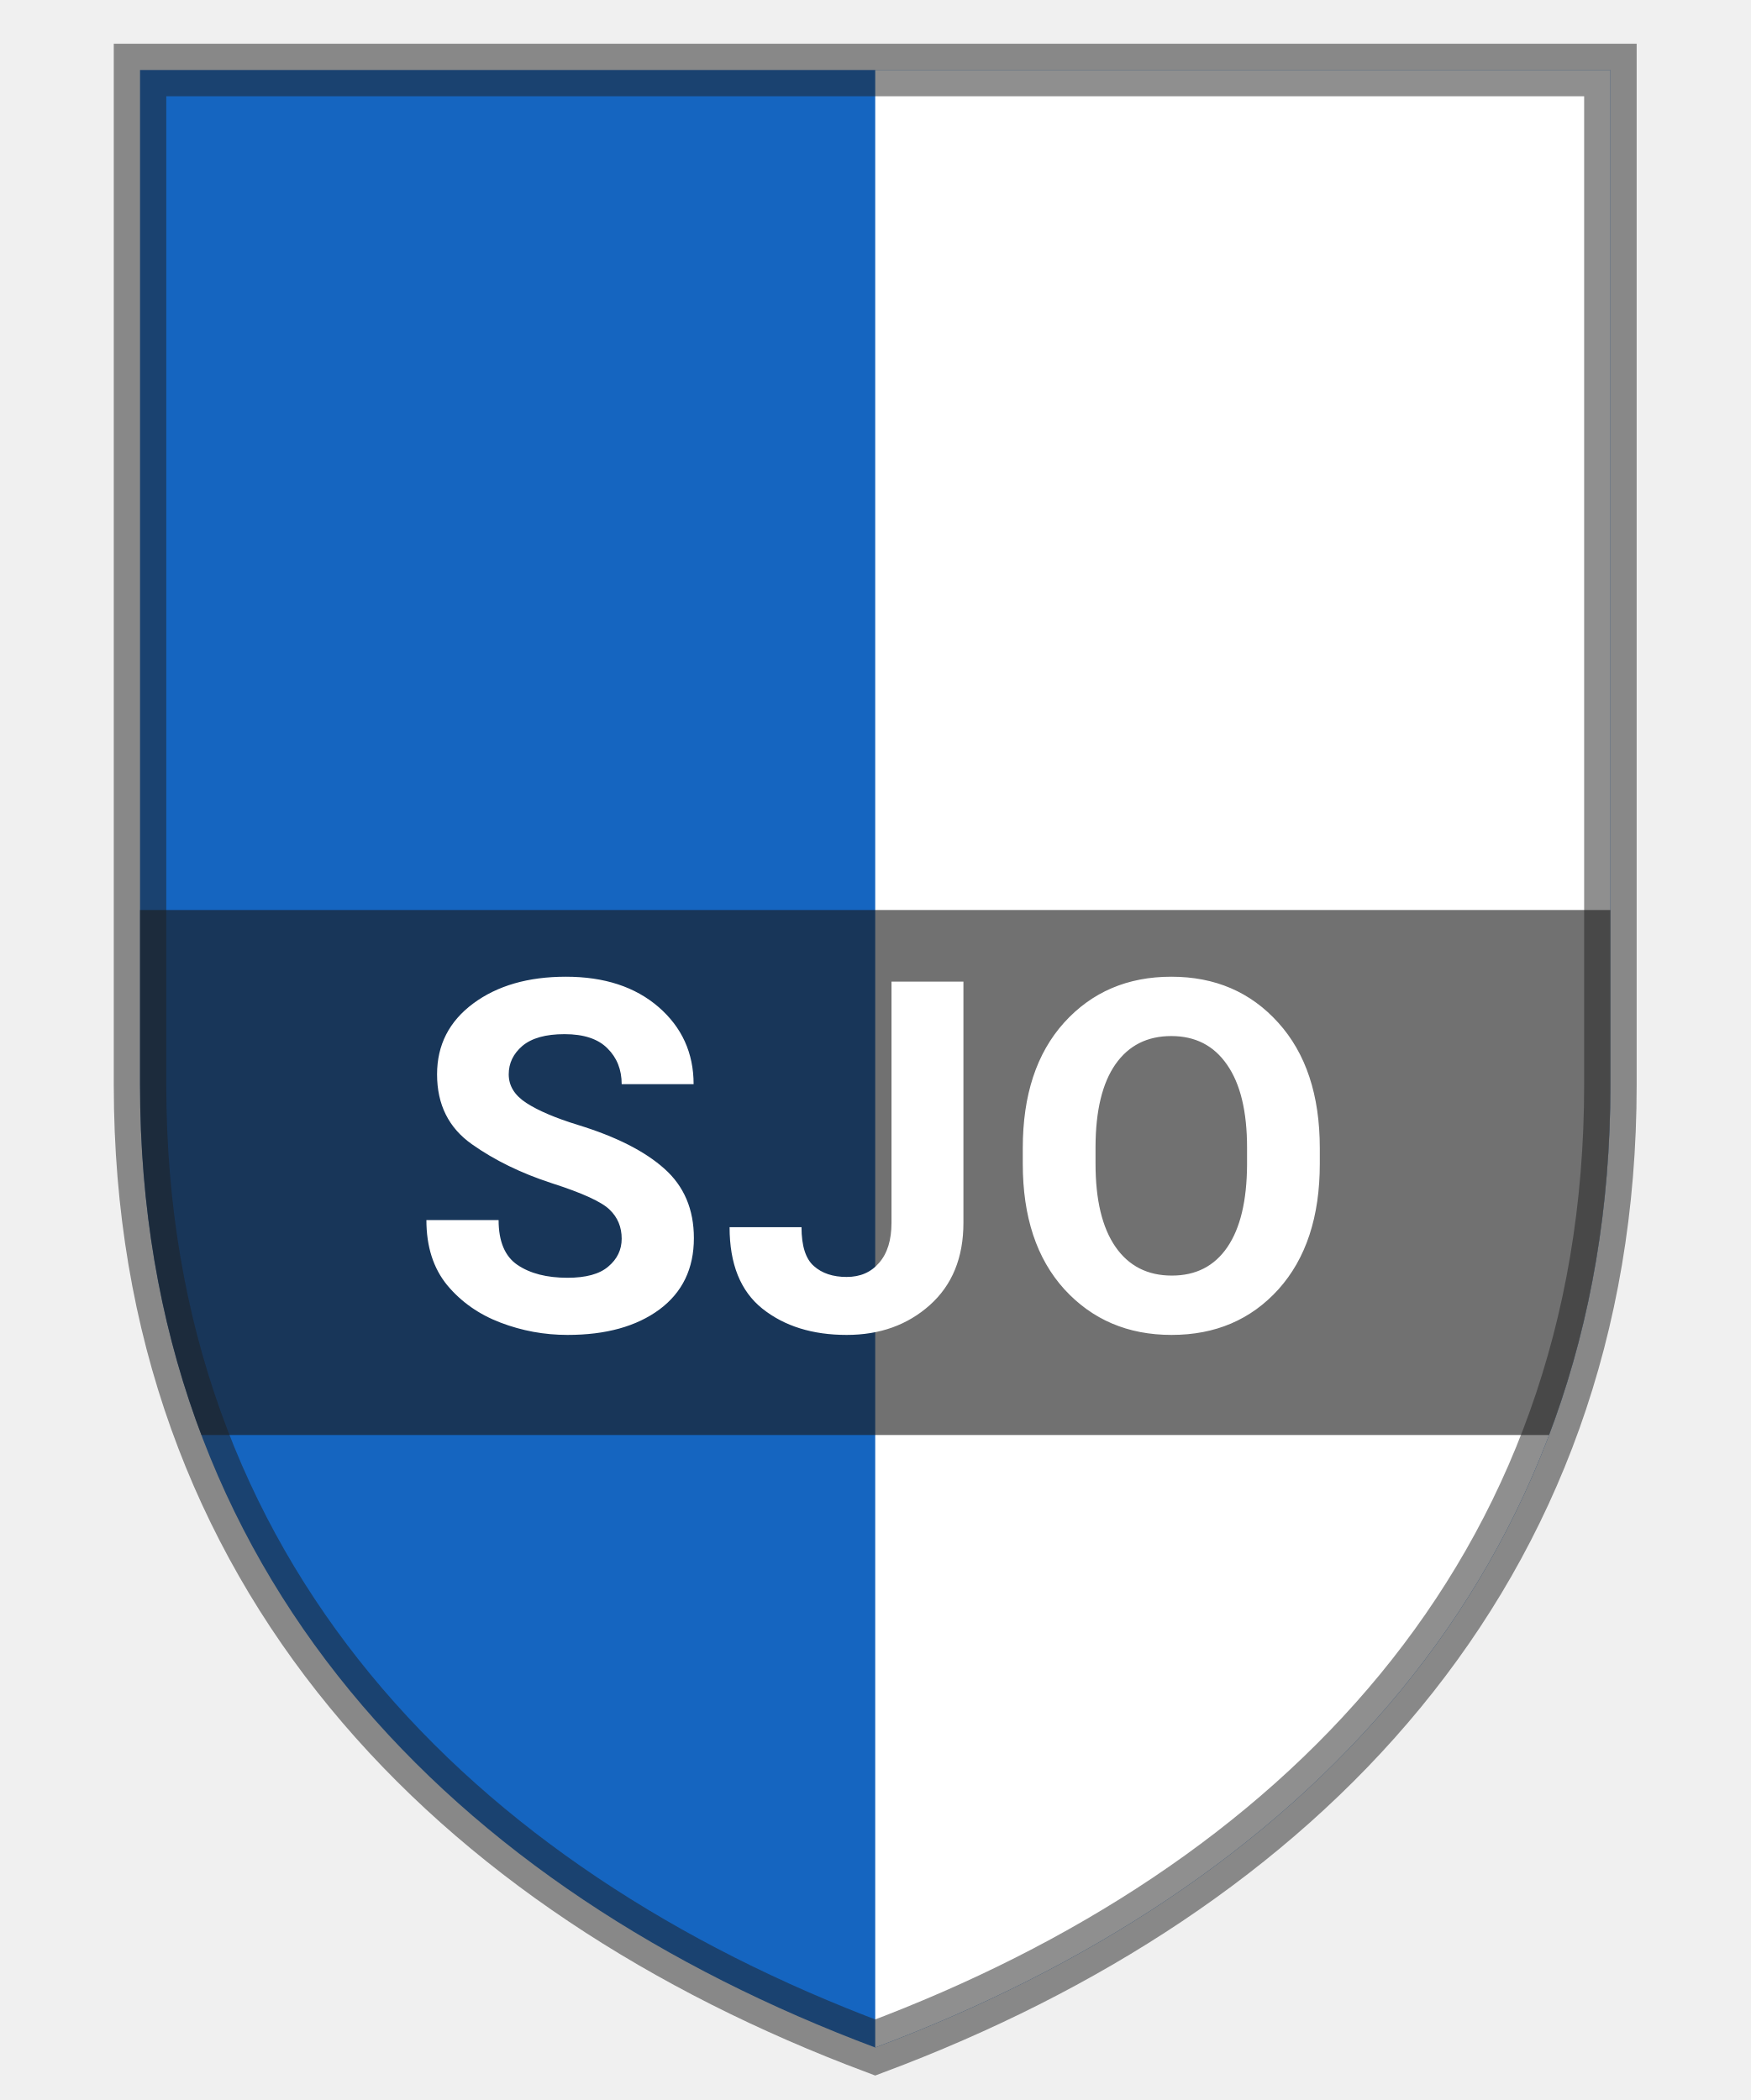
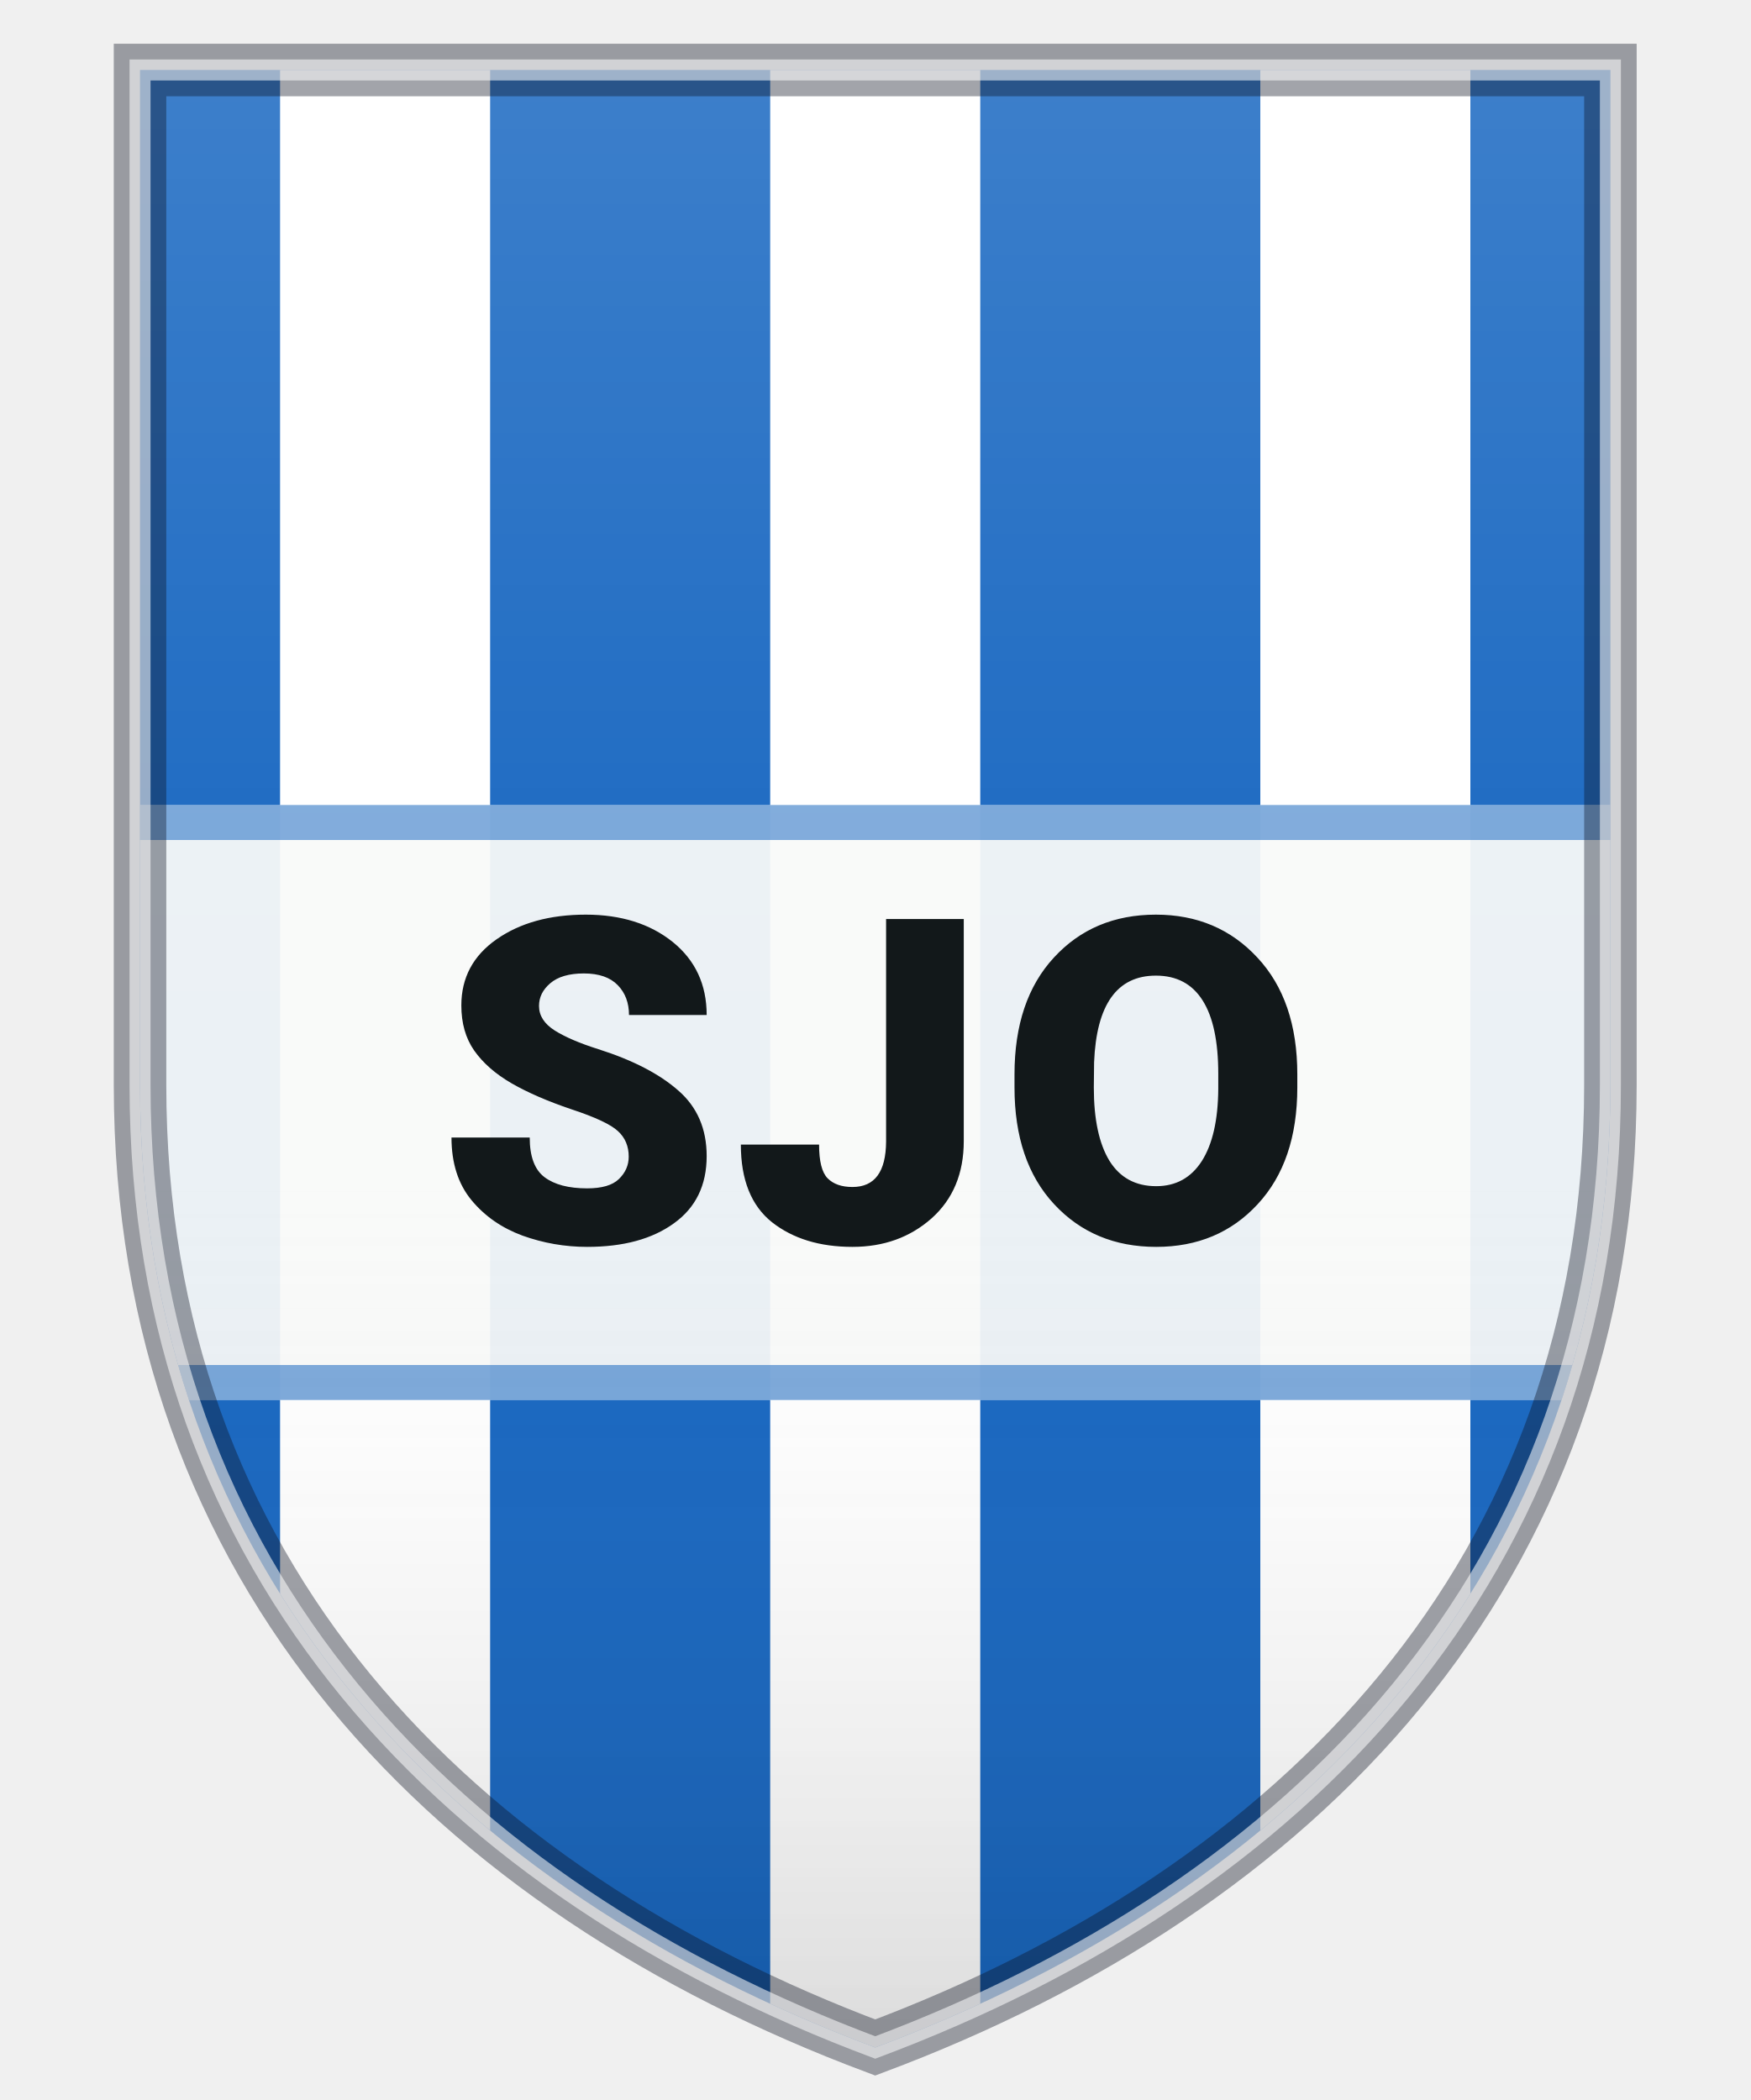
<svg xmlns="http://www.w3.org/2000/svg" viewBox="0 0 100 120" width="100" height="120" role="img" data-generico="1" aria-label="Escudo do São José-RS">
-   <clipPath id="escudo">
-     <path d="M8 4 H92 V62 C92 90 74 108 50 117 C26 108 8 90 8 62 Z" />
-   </clipPath>
+   <defs>
+     <clipPath id="escudo">
+       <path d="M8 4 H92 V62 C92 90 74 108 50 117 C26 108 8 90 8 62 Z" />
+     </clipPath>
+     <linearGradient id="volume" x1="0" y1="0" x2="0" y2="1">
+       <stop offset="0" stop-color="#FFFFFF" stop-opacity=".18" />
+       <stop offset=".55" stop-color="#FFFFFF" stop-opacity="0" />
+       <stop offset="1" stop-color="#000000" stop-opacity=".16" />
+     </linearGradient>
+   </defs>
  <g clip-path="url(#escudo)">
    <path d="M8 4 H92 V62 C92 90 74 108 50 117 C26 108 8 90 8 62 Z" fill="#1565C0" />
-     <path d="M50 4 H92 V62 C92 90 74 108 50 117 Z" fill="#FFFFFF" />
-     <rect x="0" y="52" width="100" height="30" fill="#1A1A1A" fill-opacity=".62" />
-     <text x="50" y="76" text-anchor="middle" font-family="system-ui, -apple-system, 'Segoe UI', Roboto, sans-serif" font-size="28" font-weight="700" letter-spacing="0.5" fill="#FFFFFF">SJO</text>
+     <rect x="16" y="0" width="12" height="120" fill="#FFFFFF" />
+     <rect x="44" y="0" width="12" height="120" fill="#FFFFFF" />
+     <rect x="72" y="0" width="12" height="120" fill="#FFFFFF" />
+     <rect x="0" y="46" width="100" height="34" fill="#F8FAF9" fill-opacity=".94" />
+     <rect x="0" y="46" width="100" height="2" fill="#1565C0" fill-opacity=".55" />
+     <rect x="0" y="78" width="100" height="2" fill="#1565C0" fill-opacity=".55" />
+     <rect x="0" y="0" width="100" height="120" fill="url(#volume)" />
+     <text x="50" y="71" text-anchor="middle" font-family="system-ui, -apple-system, 'Segoe UI', Roboto, sans-serif" font-size="26" font-weight="800" letter-spacing="0.6" fill="#12181A">SJO</text>
  </g>
-   <path d="M8 4 H92 V62 C92 90 74 108 50 117 C26 108 8 90 8 62 Z" fill="none" stroke="#212121" stroke-opacity=".5" stroke-width="3" />
+   <path d="M8 4 H92 V62 C92 90 74 108 50 117 C26 108 8 90 8 62 Z" fill="none" stroke="#0B1220" stroke-opacity=".38" stroke-width="3" />
+   <path d="M8 4 H92 V62 C92 90 74 108 50 117 C26 108 8 90 8 62 Z" fill="none" stroke="#FFFFFF" stroke-opacity=".55" stroke-width="1.2" />
</svg>
